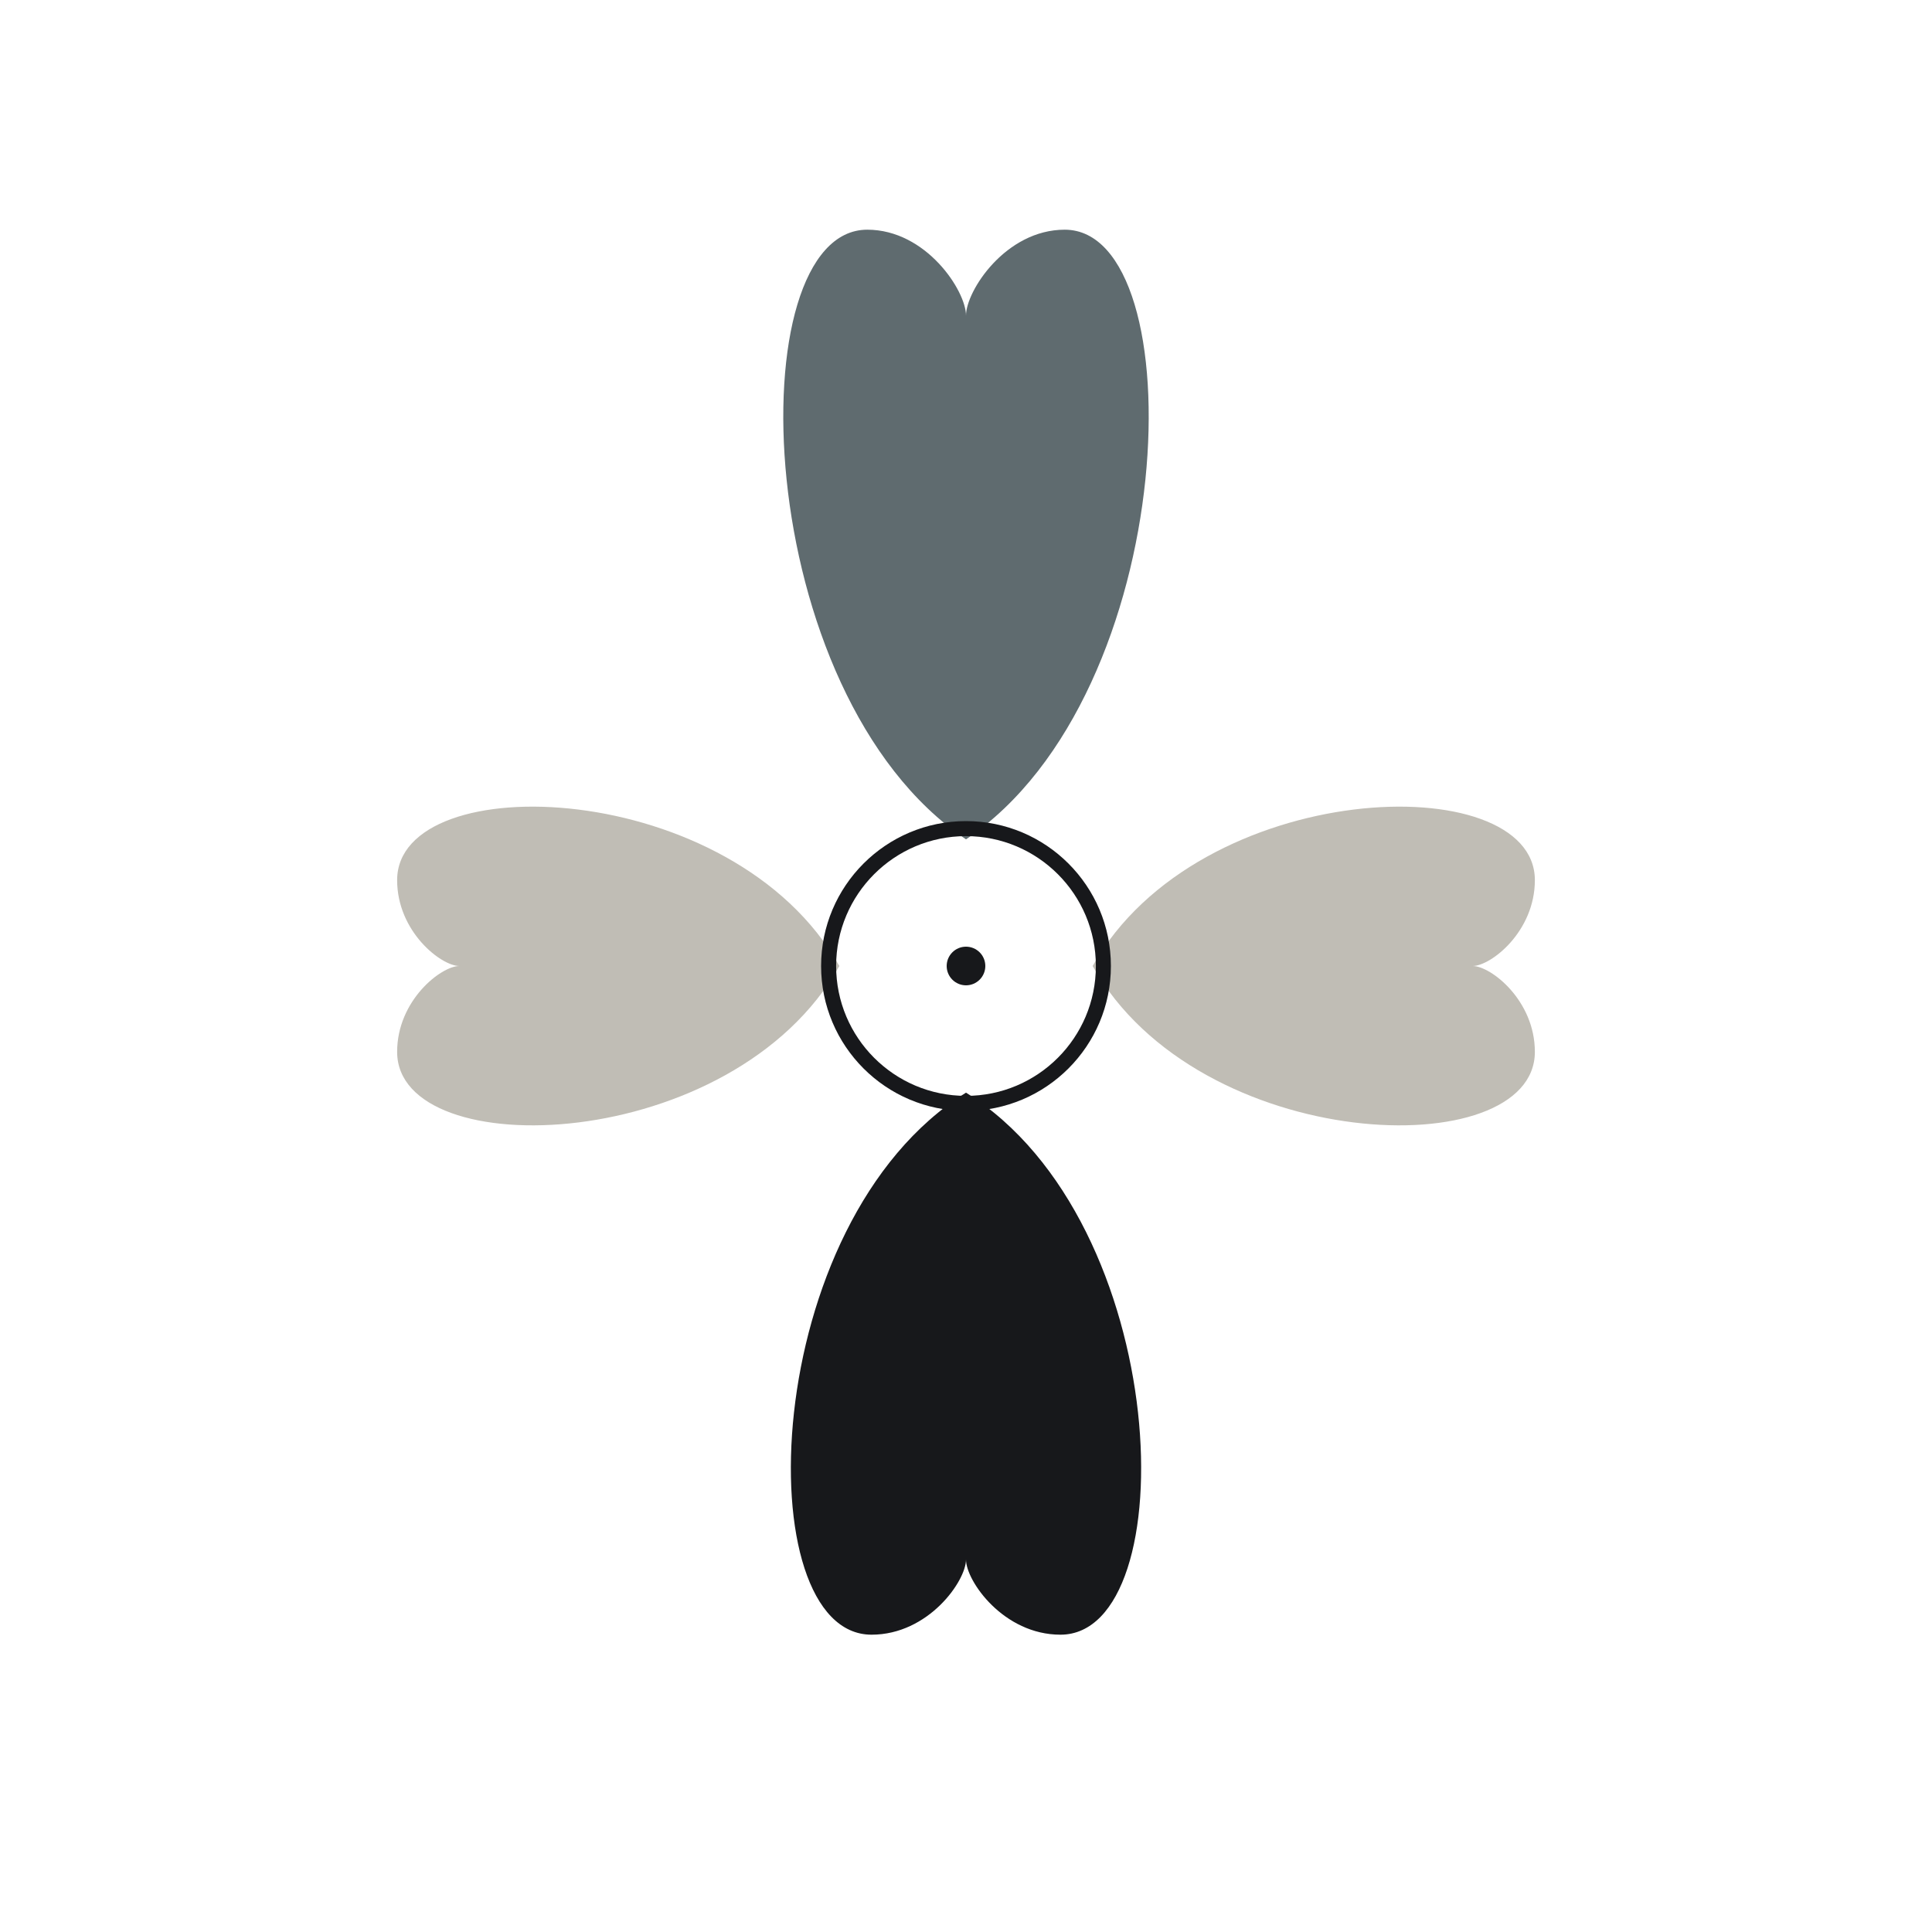
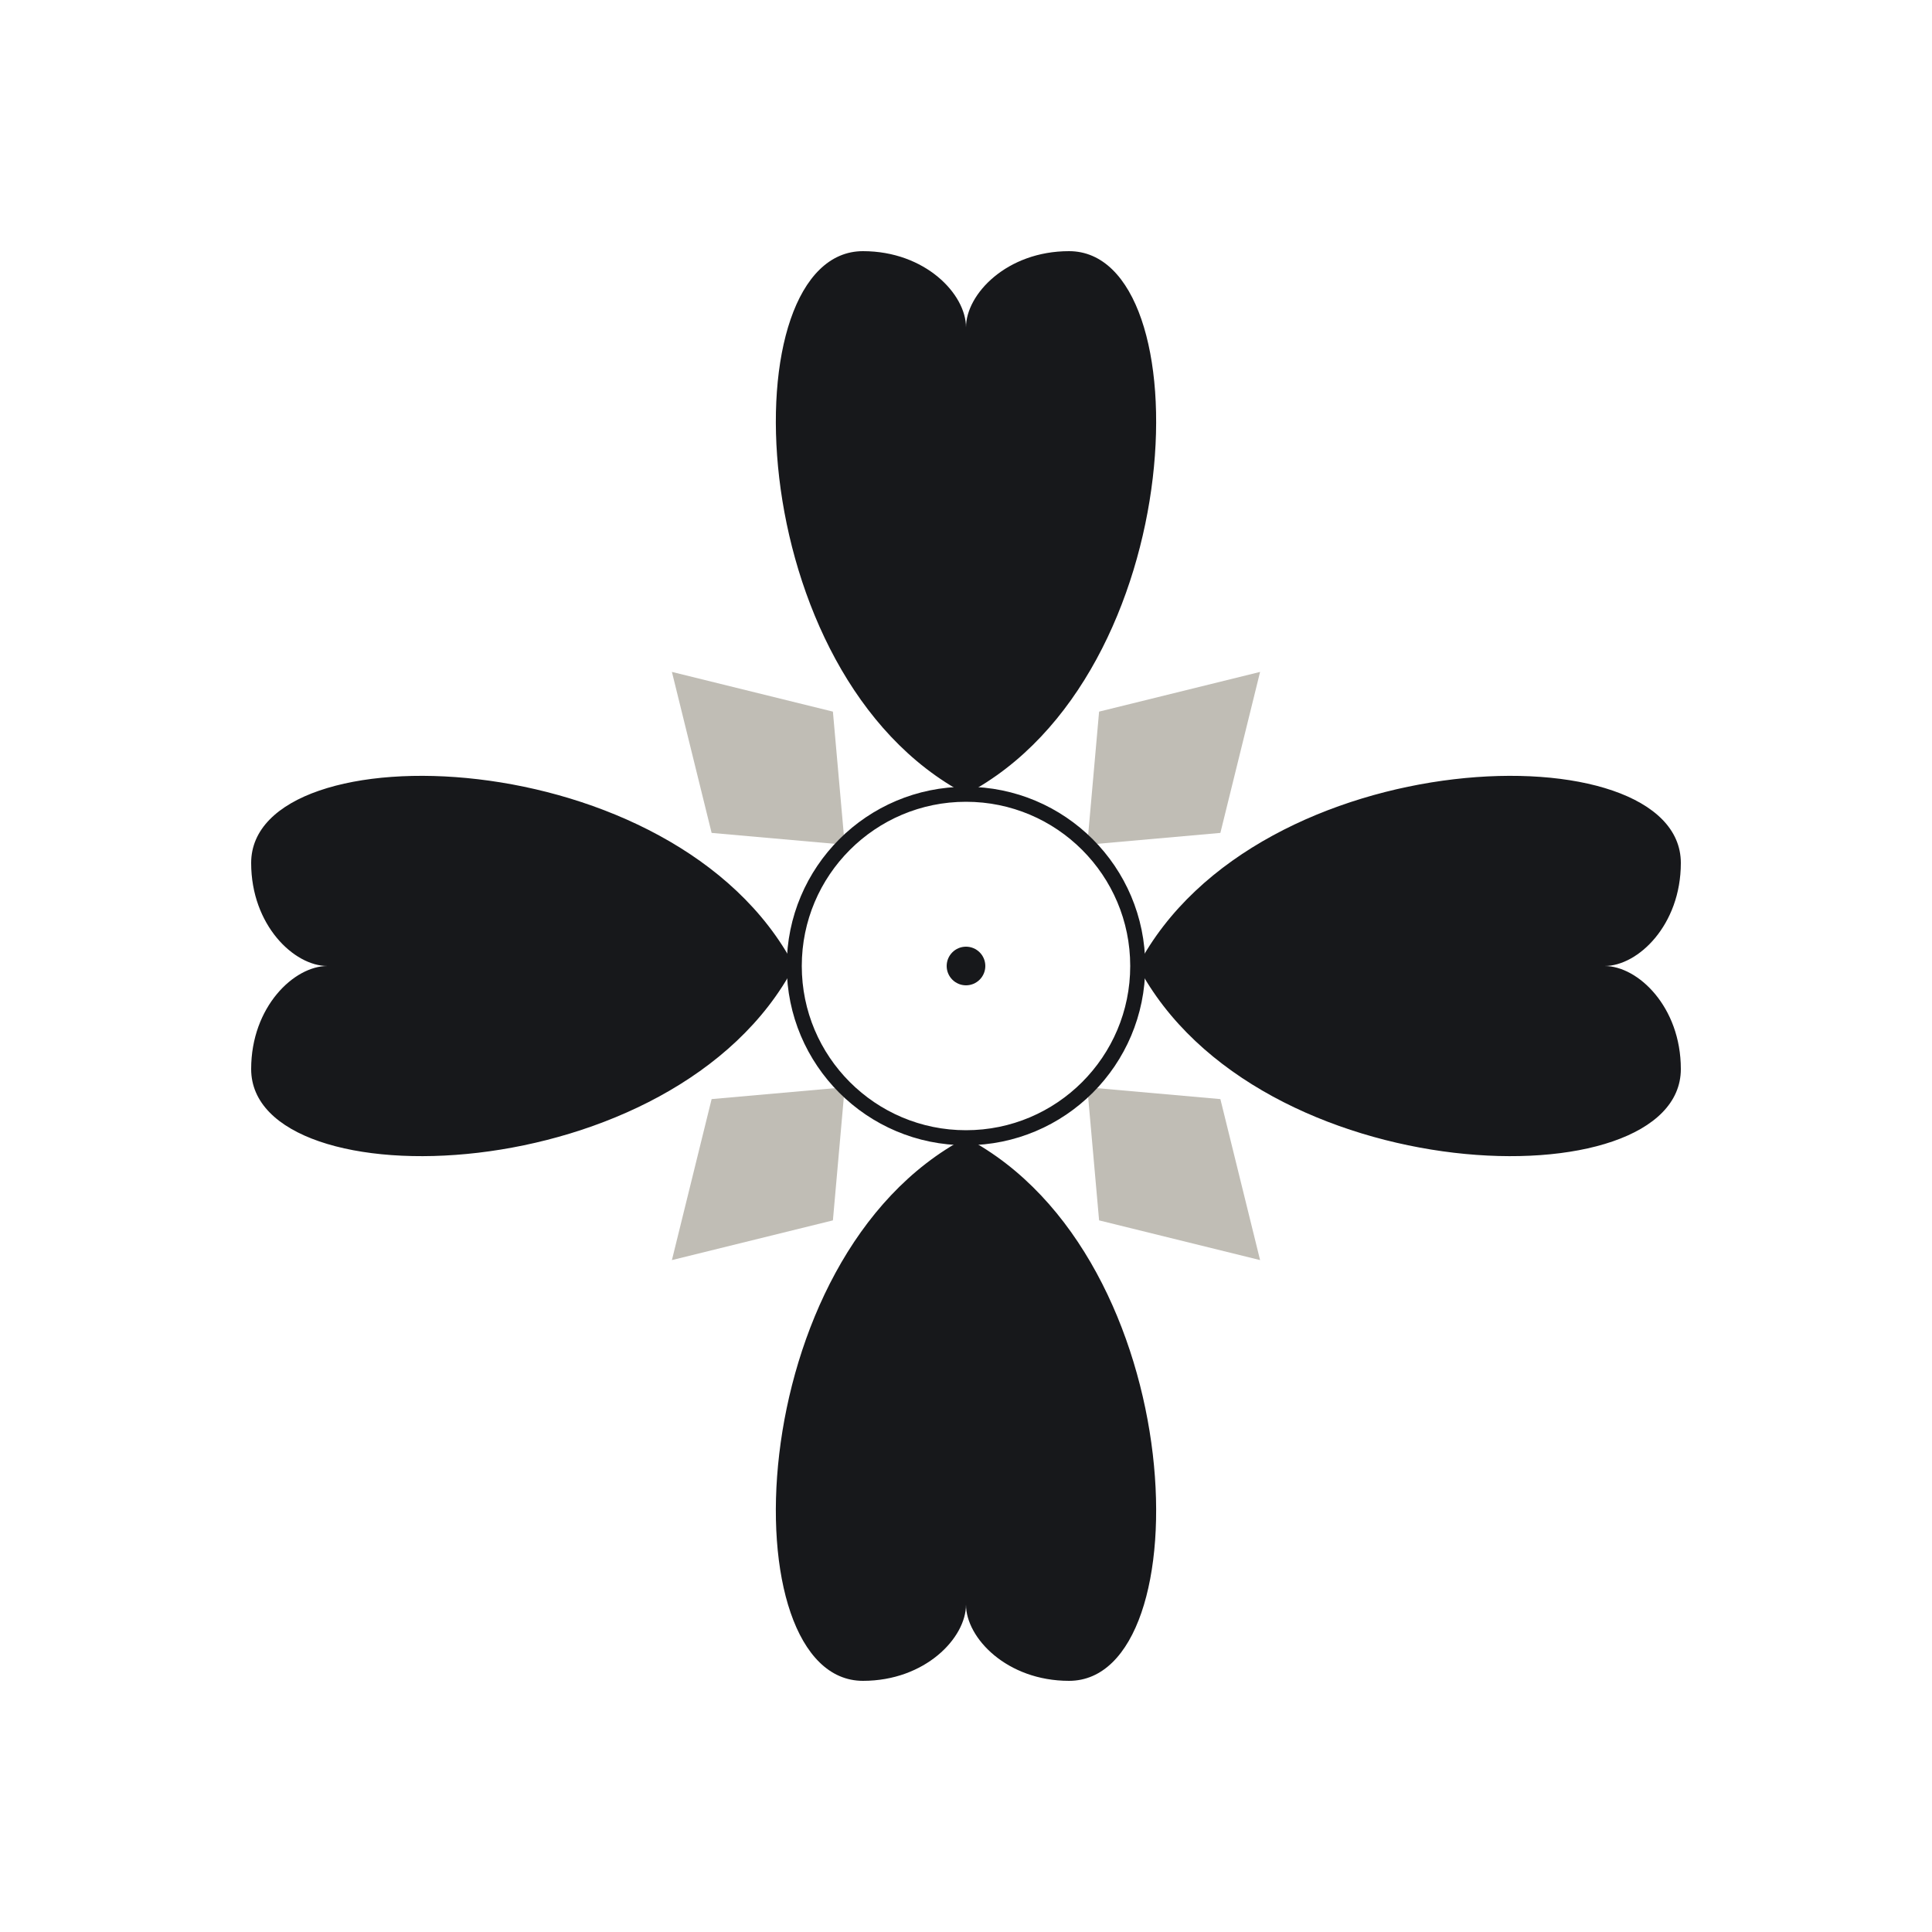
<svg xmlns="http://www.w3.org/2000/svg" width="180" height="180" viewBox="0 0 180 180" role="img" aria-label="SPFV 分析学家之花">
-   <path d="M101.8 90.0C111.7 107.6 143.0 108.6 143.0 98.0C143.0 93.2 138.9 90.0 137.2 90.0C138.9 90.0 143.0 86.8 143.0 82.0C143.0 71.4 111.7 72.4 101.8 90.0ZM78.2 90.0C68.3 72.4 37.0 71.4 37.0 82.0C37.0 86.8 41.1 90.0 42.8 90.0C41.1 90.0 37.0 93.2 37.0 98.0C37.0 108.6 68.3 107.6 78.2 90.0Z" fill="#c0bdb5" />
-   <path d="M90.0 78.2C110.2 64.6 111.3 21.4 99.2 21.4C93.7 21.4 90.0 27.1 90.0 29.4C90.0 27.1 86.3 21.4 80.8 21.4C68.7 21.4 69.8 64.6 90.0 78.2Z" fill="#5f6b6f" />
-   <path d="M90.0 101.8C70.6 113.9 69.6 152.3 81.2 152.3C86.5 152.3 90.0 147.3 90.0 145.3C90.0 147.3 93.5 152.3 98.8 152.3C110.4 152.3 109.4 113.9 90.0 101.8Z" fill="#17181b" />
-   <circle cx="90" cy="90" r="12.8" fill="none" stroke="#17181b" stroke-width="1.4" />
+   <path d="M101.3 78.7L113.7 77.6L117.4 62.6L102.4 66.3L101.3 78.7ZM101.3 101.3L102.4 113.7L117.4 117.4L113.7 102.4L101.3 101.3ZM78.7 101.3L66.3 102.4L62.6 117.4L77.6 113.7L78.7 101.3ZM78.7 78.7L77.6 66.3L62.6 62.6L66.3 77.6L78.7 78.7Z" fill="#c0bdb5" />
+   <path d="M90.0 74.0C111.1 62.9 112.1 23.4 99.6 23.4C93.8 23.4 90.0 27.4 90.0 30.5C90.0 27.4 86.2 23.4 80.4 23.4C67.9 23.4 68.9 62.9 90.0 74.0ZM106.0 90.0C117.1 111.1 156.6 112.1 156.6 99.6C156.6 93.8 152.6 90.0 149.5 90.0C152.6 90.0 156.6 86.2 156.6 80.4C156.6 67.9 117.1 68.9 106.0 90.0ZM90.0 106.0C68.9 117.1 67.9 156.6 80.4 156.6C86.2 156.6 90.0 152.6 90.0 149.5C90.0 152.6 93.8 156.6 99.6 156.6C112.1 156.6 111.1 117.1 90.0 106.0ZM74.0 90.0C62.9 68.9 23.4 67.9 23.4 80.4C23.4 86.2 27.4 90.0 30.5 90.0C27.4 90.0 23.4 93.8 23.4 99.6C23.4 112.1 62.9 111.1 74.0 90.0Z" fill="#17181b" />
+   <circle cx="90" cy="90" r="16.0" fill="none" stroke="#17181b" stroke-width="1.4" />
  <circle cx="90" cy="90" r="1.8" fill="#17181b" />
</svg>
